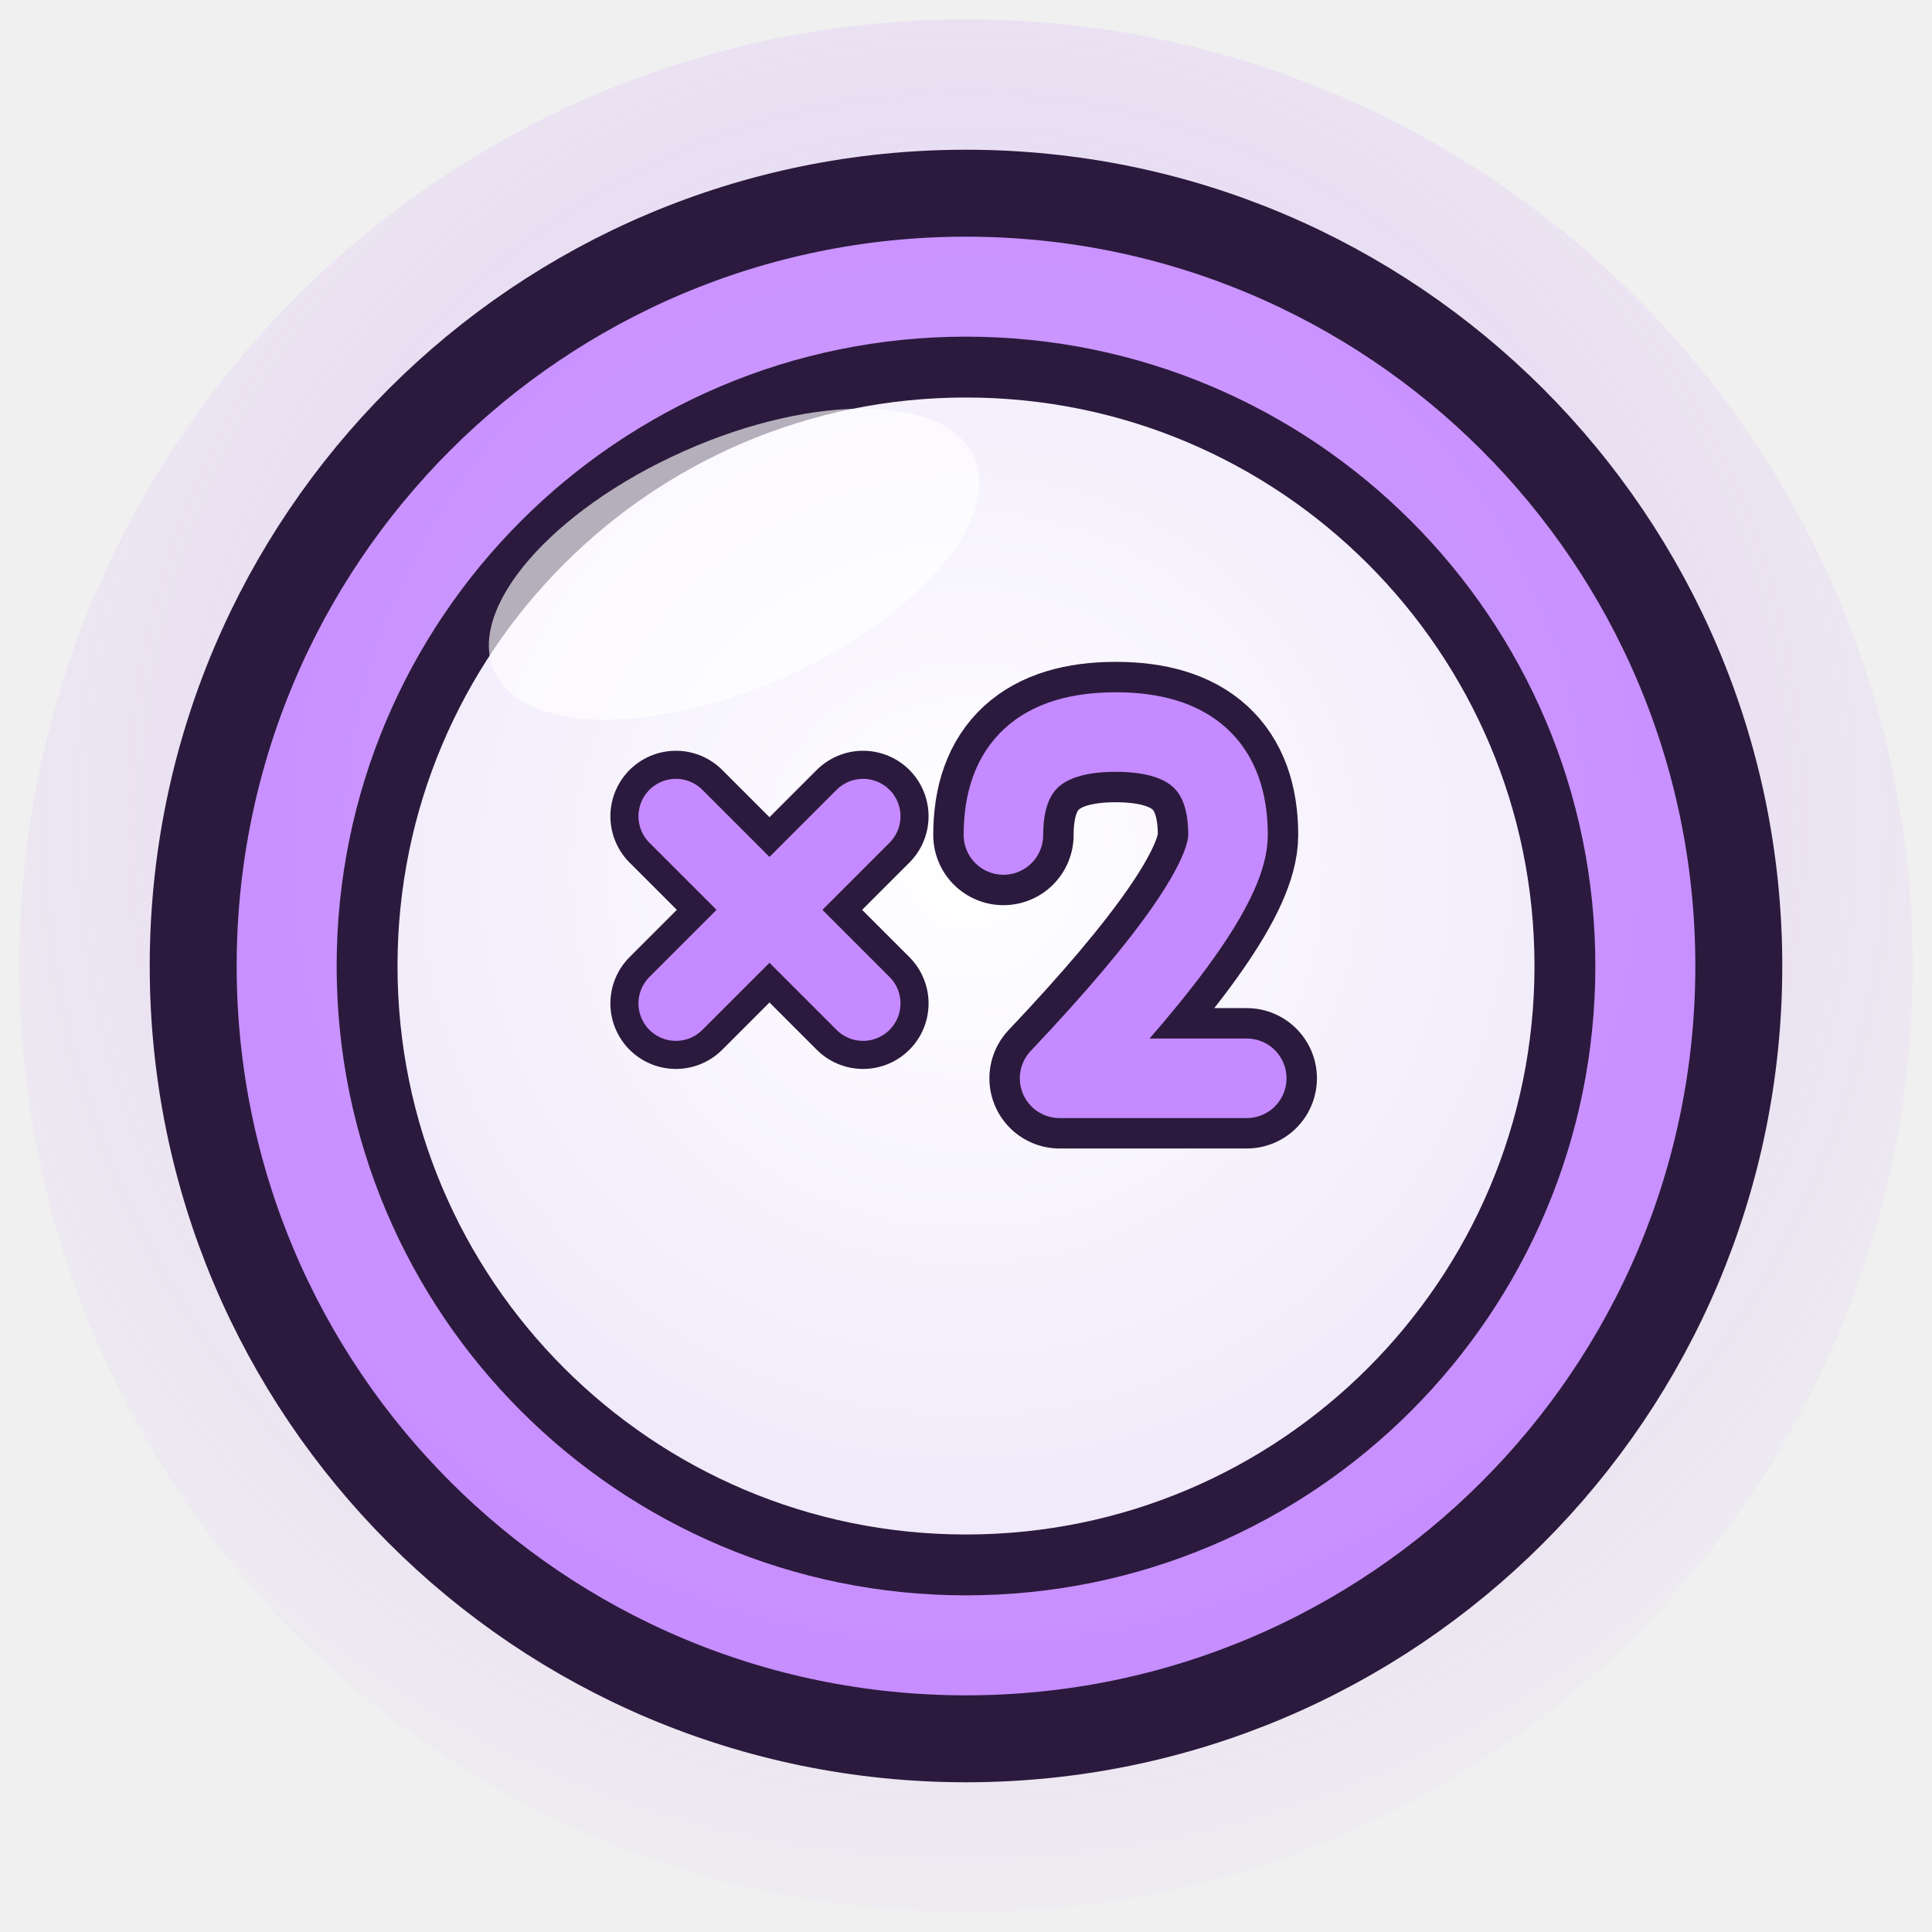
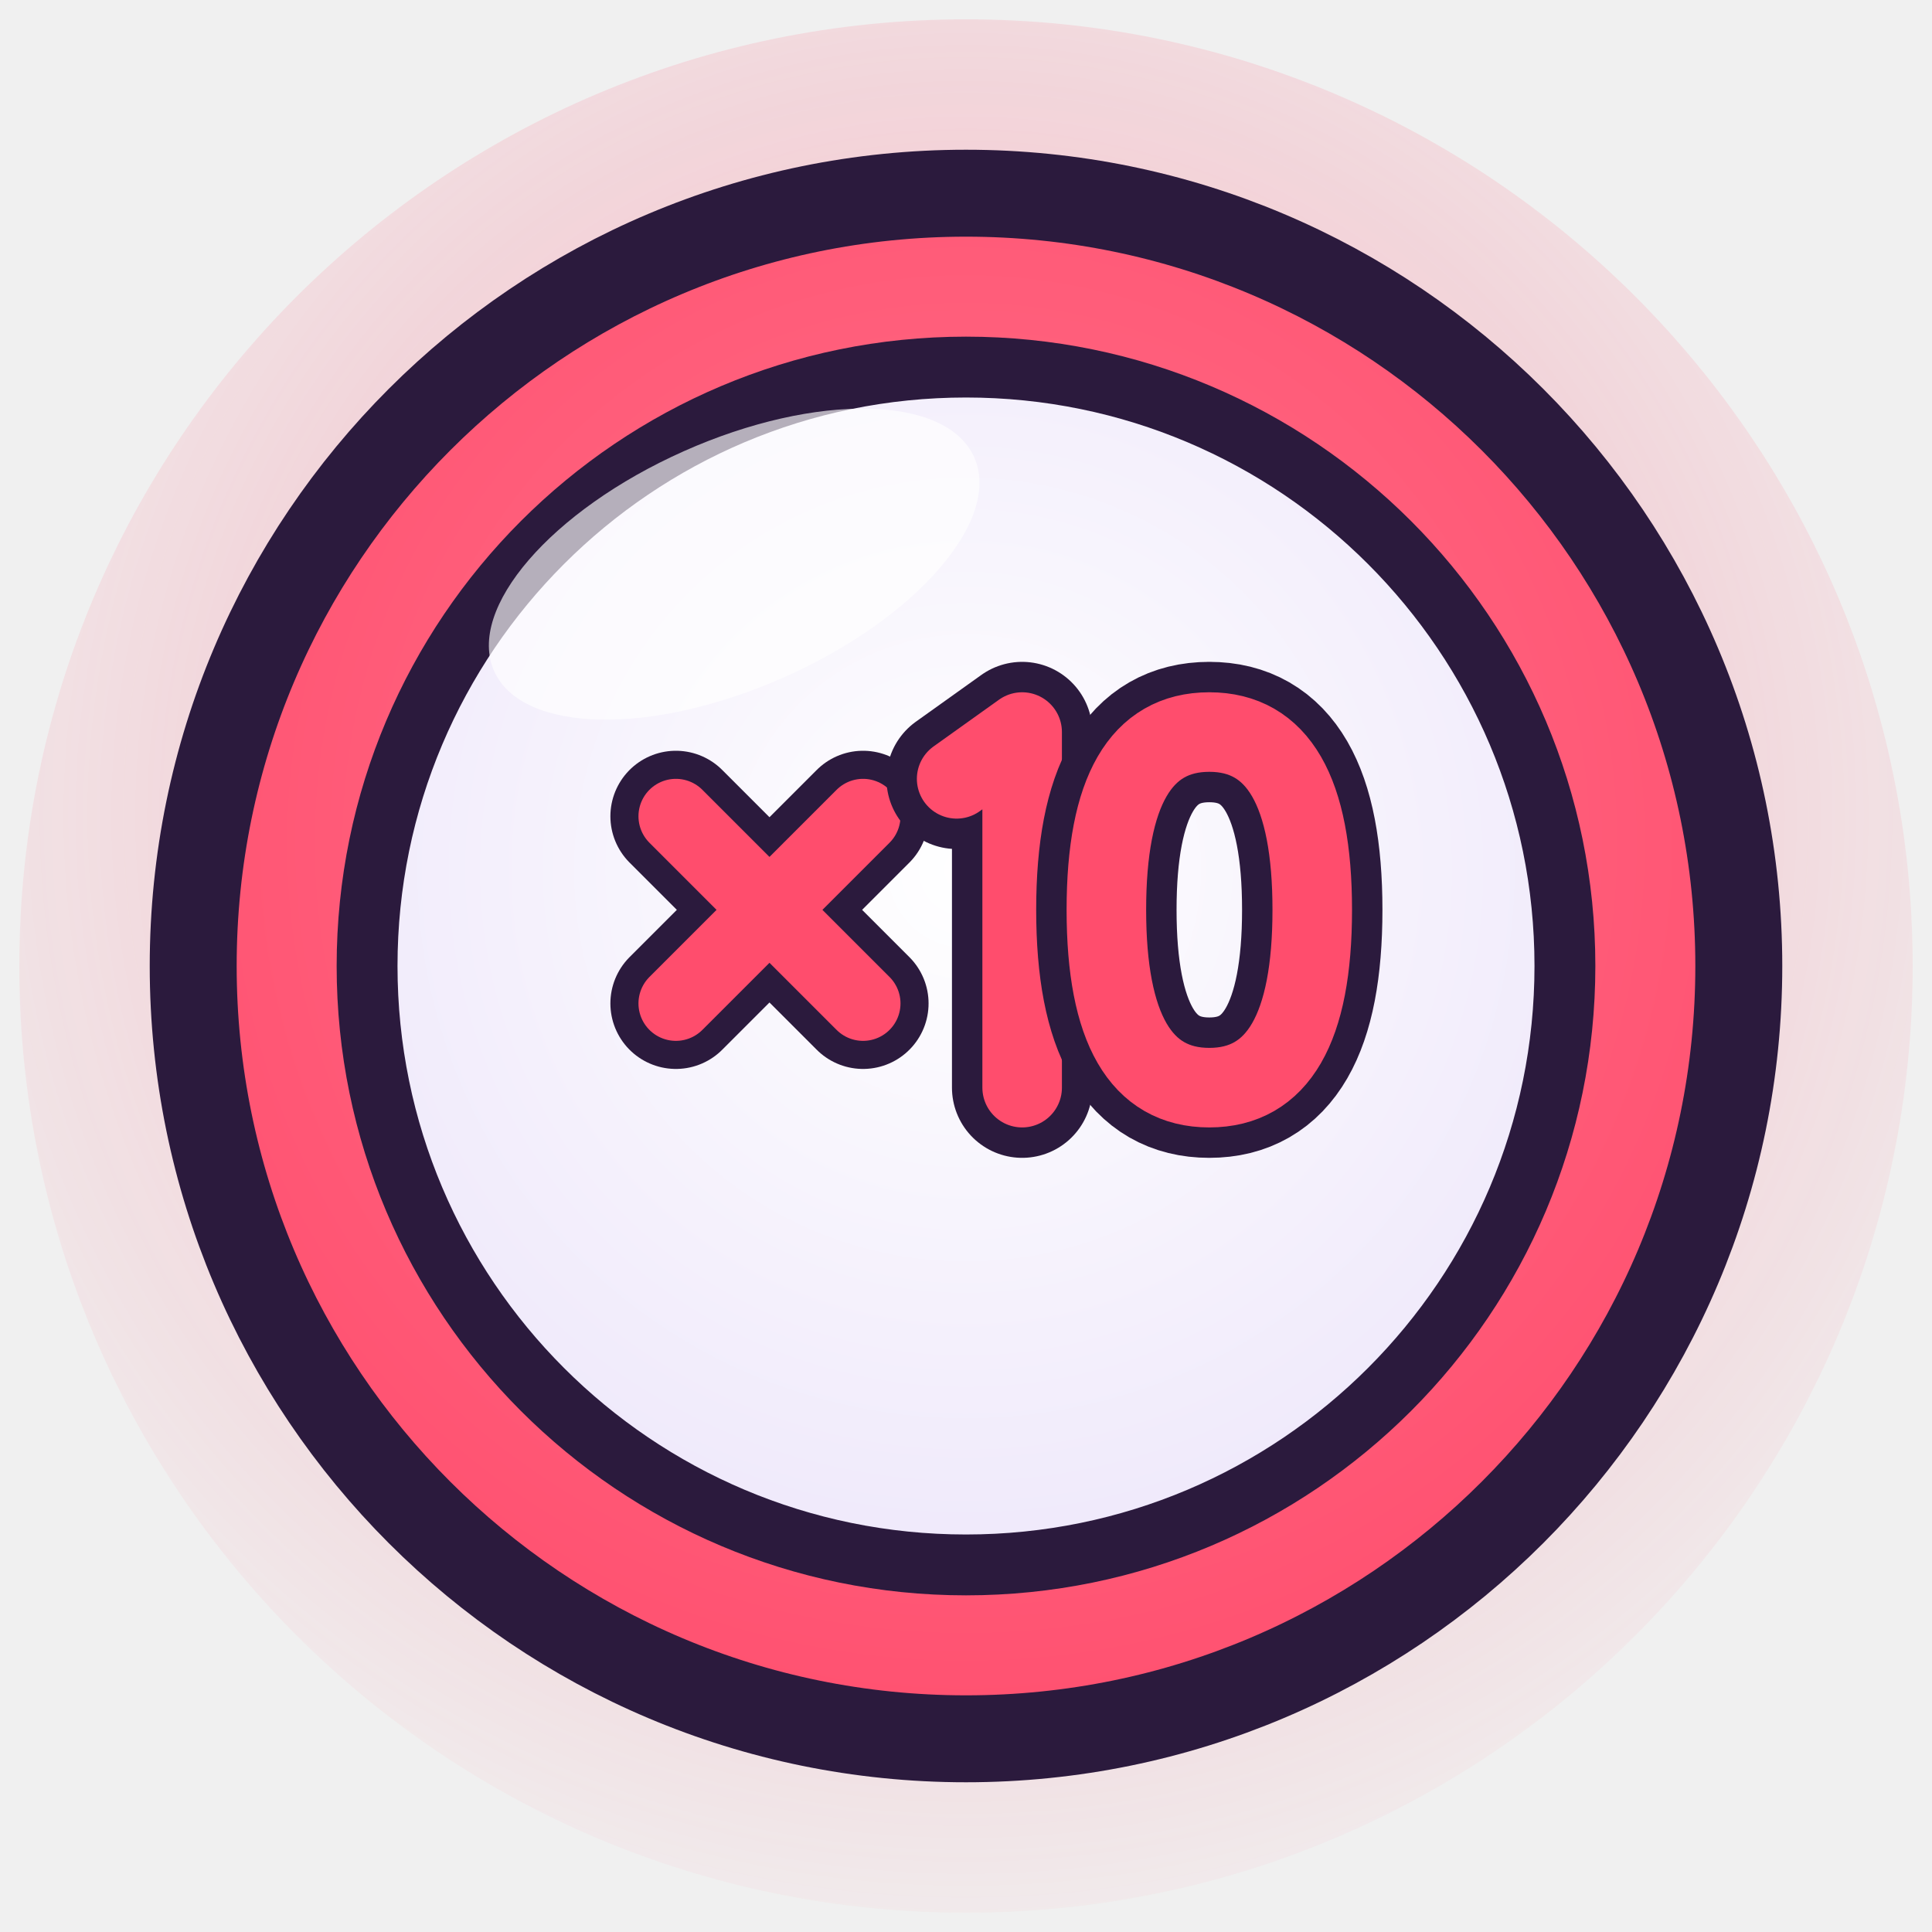
<svg xmlns="http://www.w3.org/2000/svg" width="256" height="256" viewBox="0 0 256 256">
  <defs>
    <radialGradient id="face" cx="0.5" cy="0.42" r="0.65">
      <stop offset="0" stop-color="#FFFFFF" />
      <stop offset="1" stop-color="#EDE6FA" />
    </radialGradient>
    <radialGradient id="ring" cx="0.5" cy="0.42" r="0.65">
-       <stop offset="0" stop-color="#d1a1ff" />
-       <stop offset="1" stop-color="#C58AFF" />
+       <stop offset="0" stop-color="#ff718a" />
+       <stop offset="1" stop-color="#FF4D6D" />
    </radialGradient>
    <radialGradient id="halo" cx="0.5" cy="0.42" r="0.65">
-       <stop offset="0" stop-color="#C58AFF66" />
-       <stop offset="1" stop-color="#C58AFF00" />
+       <stop offset="0" stop-color="#FF4D6D66" />
+       <stop offset="1" stop-color="#FF4D6D00" />
    </radialGradient>
  </defs>
  <circle cx="128" cy="128" r="125.44" fill="url(#halo)" />
  <circle cx="128" cy="128" r="102.4" fill="url(#ring)" stroke="#2B1A3D" stroke-width="11.52" />
  <circle cx="128" cy="128" r="79.36" fill="url(#face)" stroke="#2B1A3D" stroke-width="8.064" />
  <g transform="translate(128 128) scale(0.62) translate(-128 -128)">
    <path d="M 66 96 L 106 136 M 106 96 L 66 136" fill="none" stroke="#2B1A3D" stroke-width="28" stroke-linecap="round" />
-     <path d="M 66 96 L 106 136 M 106 96 L 66 136" fill="none" stroke="#C58AFF" stroke-width="16" stroke-linecap="round" />
-     <path d="M 136 100 Q 136 78 160 78 Q 184 78 184 100 Q 184 114 148 152 L 188 152" fill="none" stroke="#2B1A3D" stroke-width="30" stroke-linecap="round" stroke-linejoin="round" />
-     <path d="M 136 100 Q 136 78 160 78 Q 184 78 184 100 Q 184 114 148 152 L 188 152" fill="none" stroke="#C58AFF" stroke-width="17" stroke-linecap="round" stroke-linejoin="round" />
+     <path d="M 66 96 L 106 136 M 106 96 L 66 136" fill="none" stroke="#FF4D6D" stroke-width="16" stroke-linecap="round" />
+     <path d="M 126 88 L 140 78 L 140 154" fill="none" stroke="#2B1A3D" stroke-width="30" stroke-linecap="round" stroke-linejoin="round" />
+     <path d="M 126 88 L 140 78 L 140 154" fill="none" stroke="#FF4D6D" stroke-width="17" stroke-linecap="round" stroke-linejoin="round" />
+     <path d="M 180 78 Q 202 78 202 116 Q 202 154 180 154 Q 158 154 158 116 Q 158 78 180 78" fill="none" stroke="#2B1A3D" stroke-width="30" stroke-linecap="round" stroke-linejoin="round" />
+     <path d="M 180 78 Q 202 78 202 116 Q 202 154 180 154 Q 158 154 158 116 Q 158 78 180 78" fill="none" stroke="#FF4D6D" stroke-width="17" stroke-linecap="round" stroke-linejoin="round" />
  </g>
  <ellipse cx="97.28" cy="74.752" rx="34.816" ry="16.384" fill="#ffffff" opacity="0.65" transform="rotate(-24 97.28 74.752)" />
</svg>
